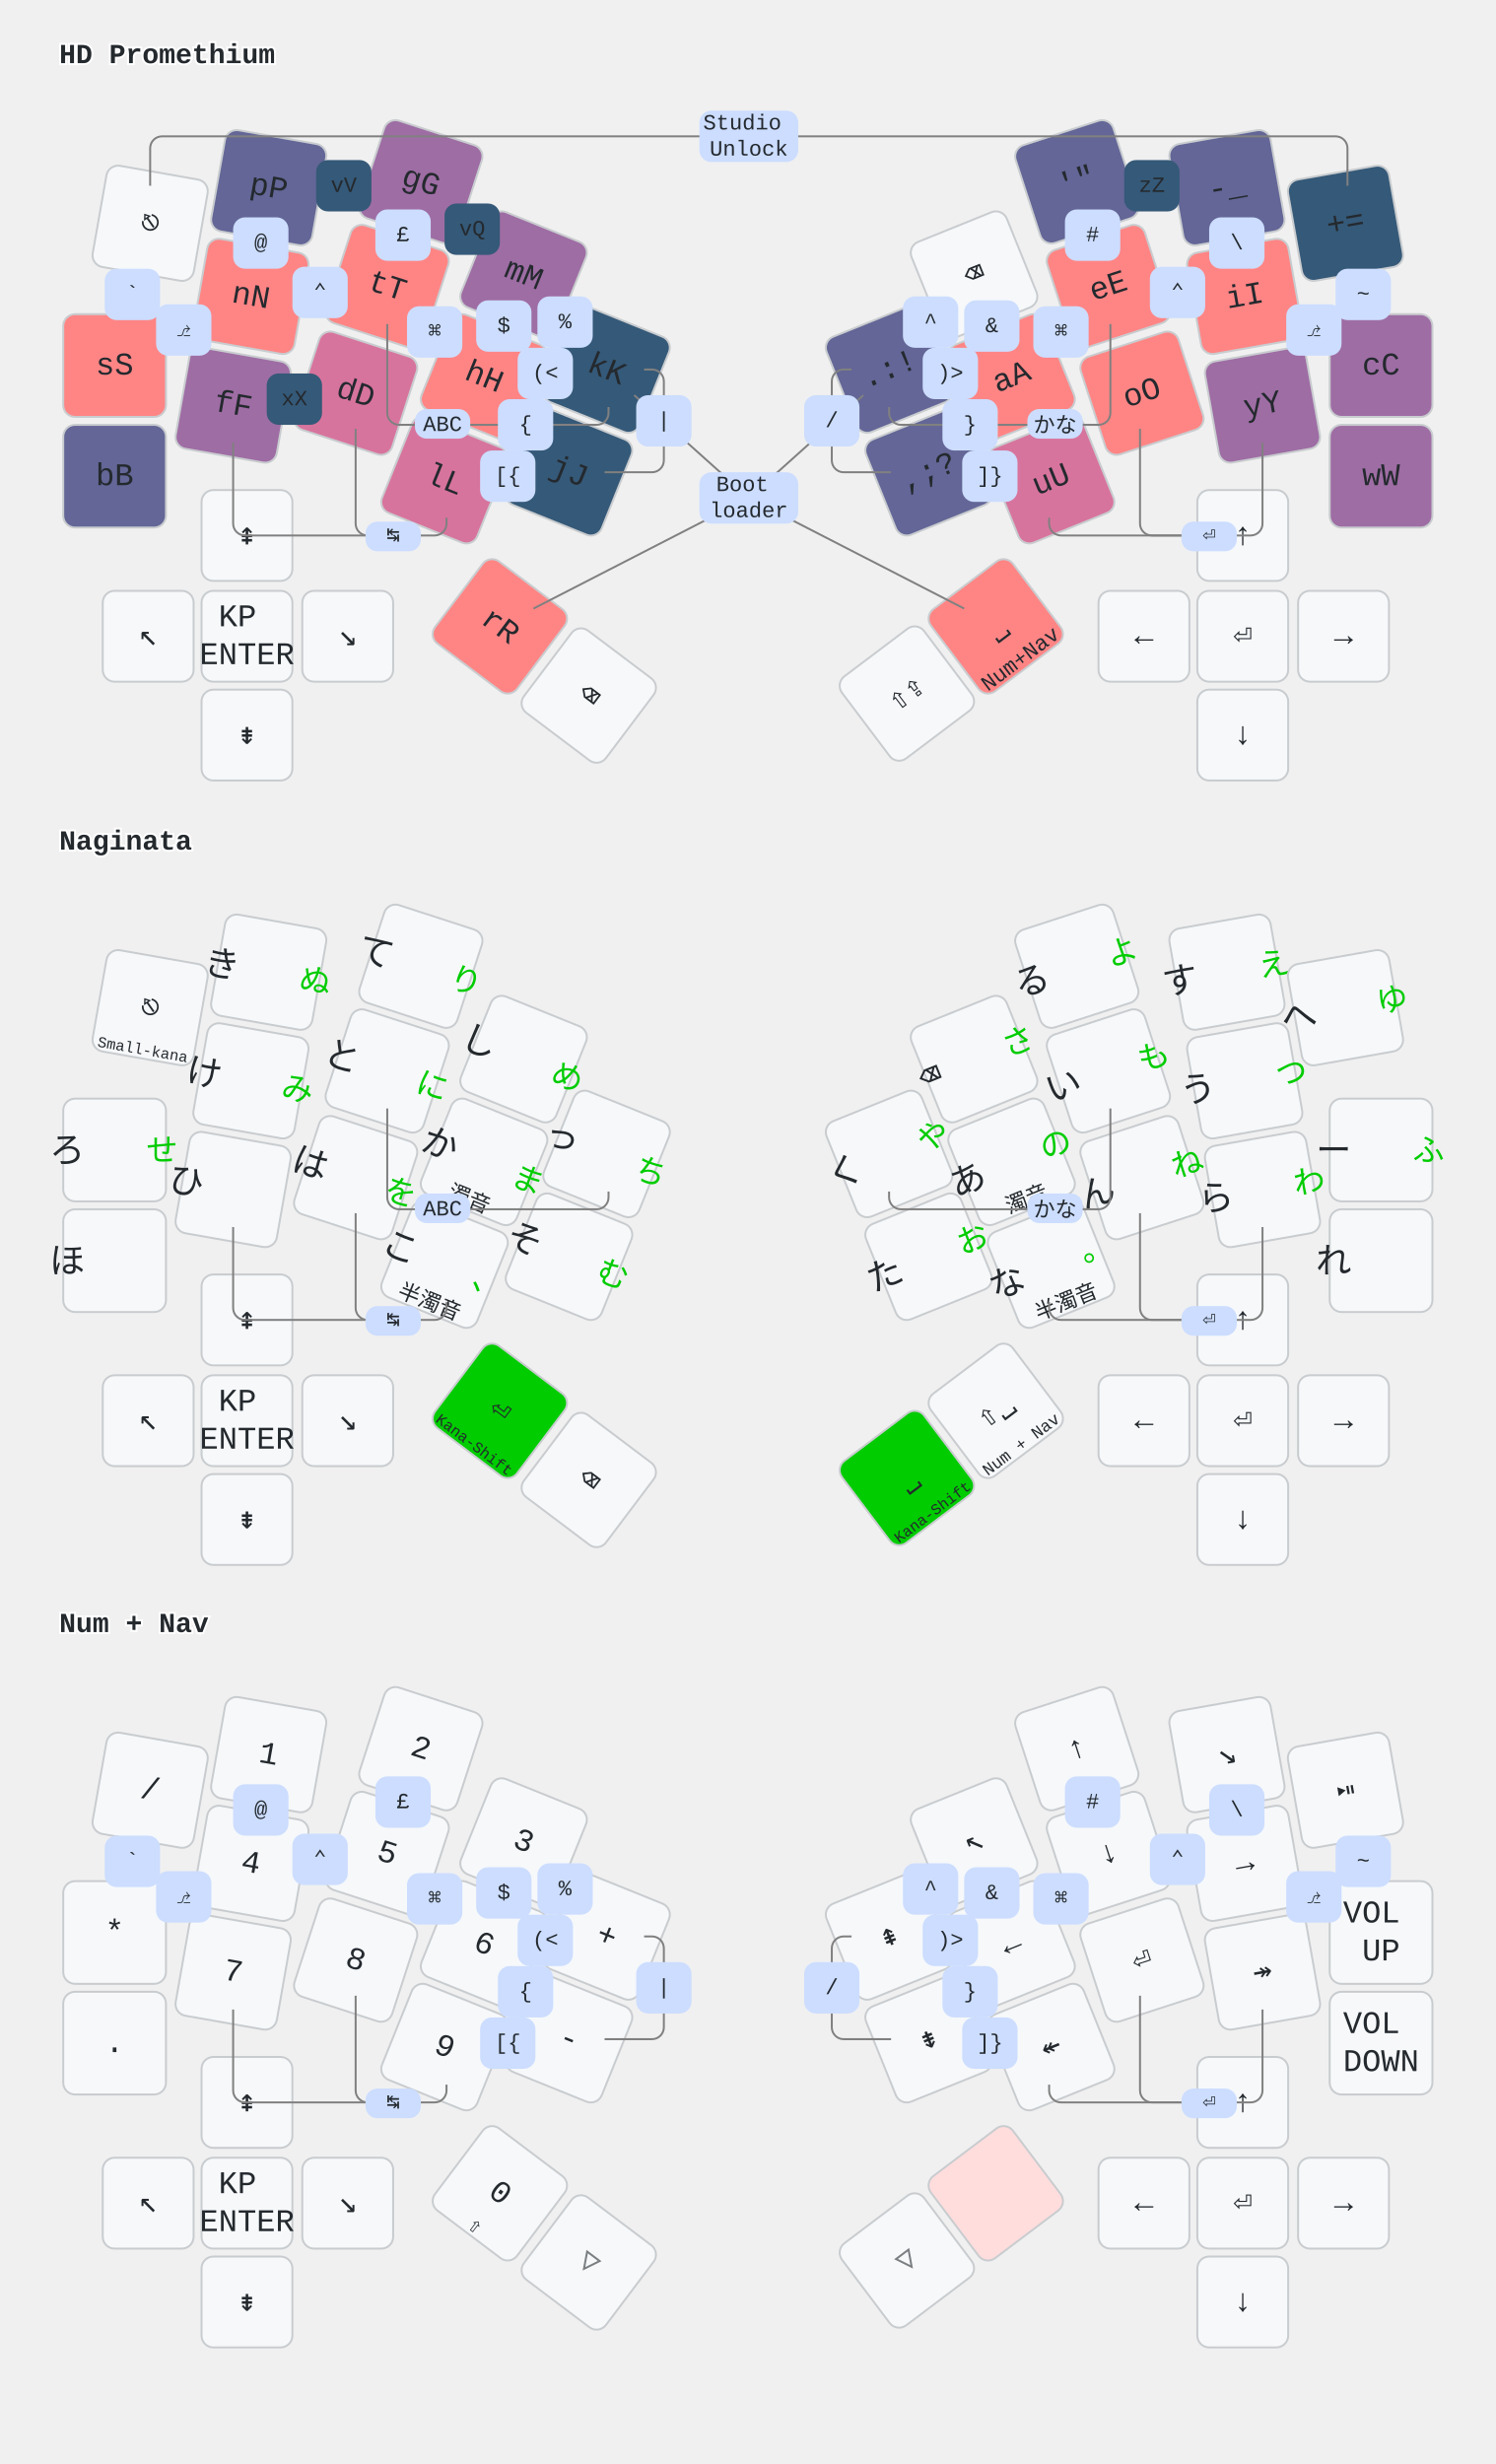
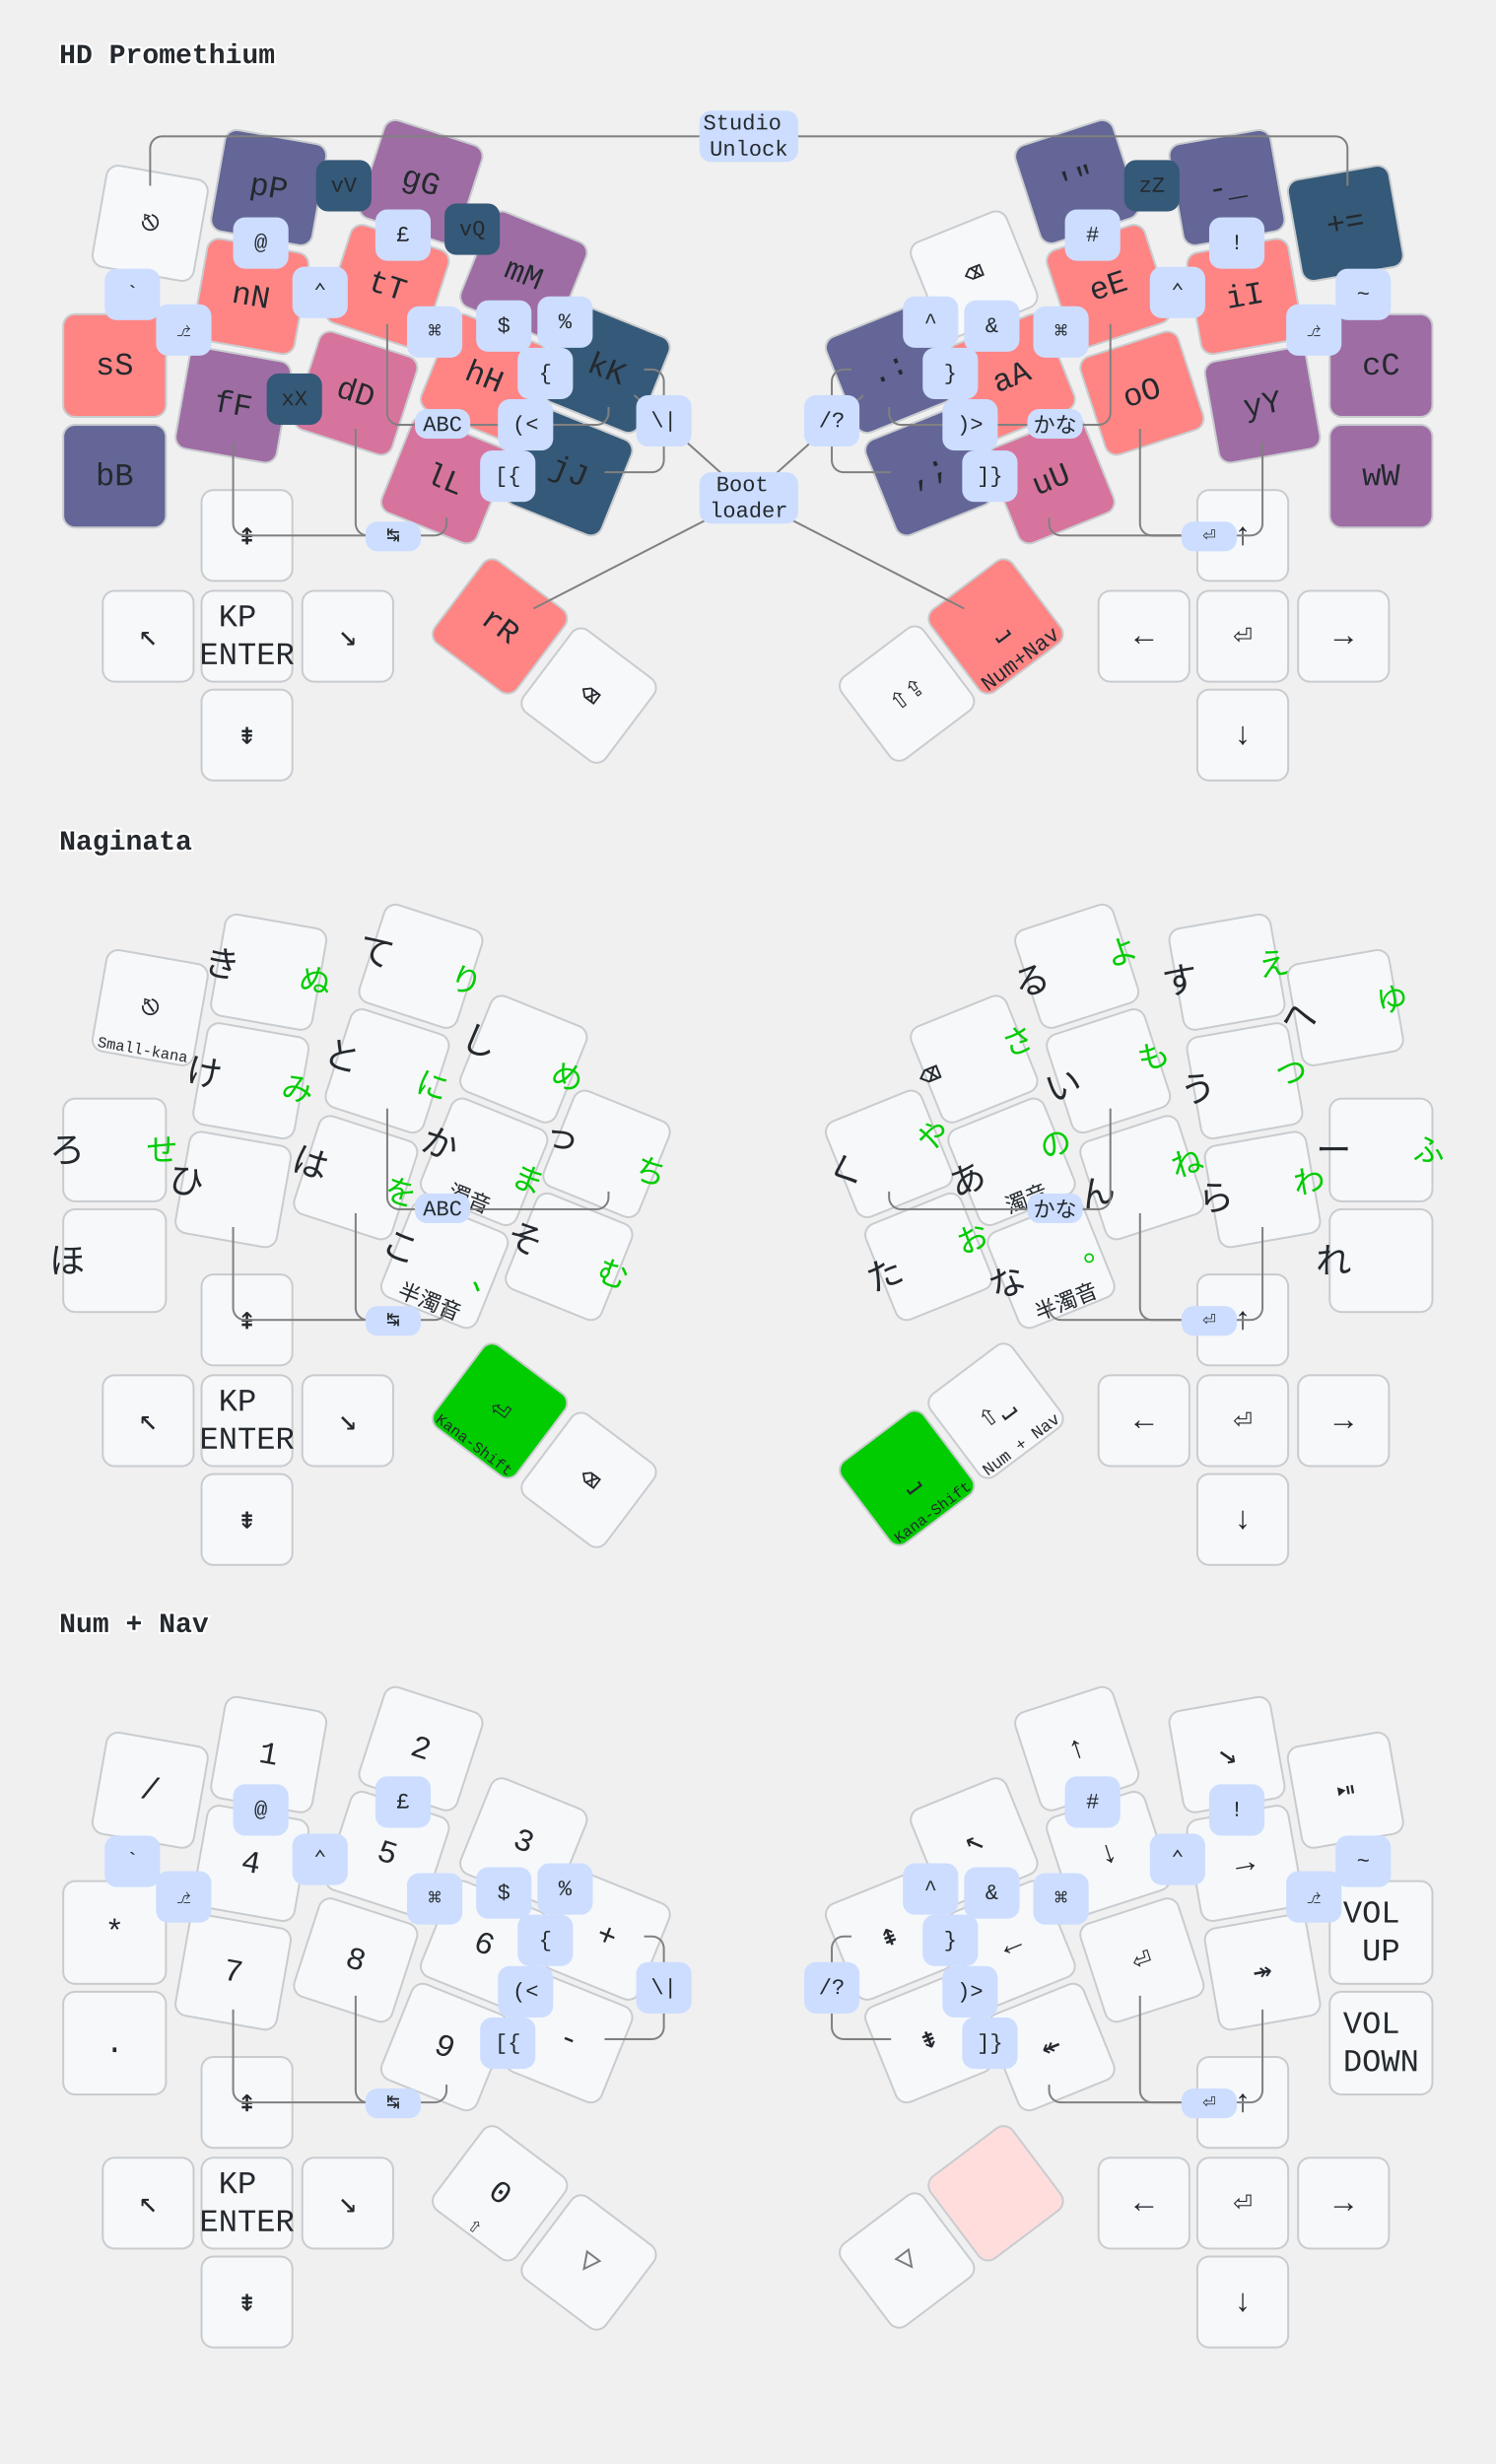
<svg xmlns="http://www.w3.org/2000/svg" width="757" height="1247" viewBox="0 0 757 1247" class="keymap">
  <style>/* inherit to force styles through use tags*/
svg path {
    fill: inherit;
}
/* font and background color specifications */
svg.keymap {
    font-family: SFMono-Regular,Consolas,Liberation Mono,Menlo,monospace;
    font-size: 14px;
    font-kerning: normal;
    text-rendering: optimizeLegibility;
    fill: #24292e;
}

/* default key styling */
rect.key {
    fill: #f6f8fa;
    stroke: #c9cccf;
    stroke-width: 1;
}

/* color accent for combo boxes */
rect.combo {
    fill: #cdf;
}

/* color accent for held keys */
rect.held, rect.combo.held {
    fill: #fdd;
}

/* color accent for ghost (optional) keys */
rect.ghost, rect.combo.ghost {
    stroke-dasharray: 4, 4;
    stroke-width: 2;
}

text {
    text-anchor: middle;
    dominant-baseline: middle;
}

/* styling for layer labels */
text.label {
    font-weight: bold;
    text-anchor: start;
    stroke: white;
    stroke-width: 2;
    paint-order: stroke;
}

text.tap {
    font-size: 16px;
}

/* styling for combo tap, and key hold/shifted label text */
text.combo, text.hold, text.shifted {
    font-size: 11px;
}

text.hold {
    text-anchor: middle;
    dominant-baseline: auto;
}

text.shifted {
    text-anchor: middle;
    dominant-baseline: hanging;
}

/* styling for hold/shifted label text in combo box */
text.combo.hold, text.combo.shifted {
    font-size: 8px;
}

/* lighter symbol for transparent keys */
text.trans {
    fill: #7b7e81;
}

/* styling for combo dendrons */
path.combo {
    stroke-width: 1;
    stroke: gray;
    fill: none;
}

/* Start Tabler Icons Cleanup */
/* cannot use height/width with glyphs */
.icon-tabler &gt; path {
    fill: inherit;
    stroke: inherit;
}
/* hide tabler's default box */
.icon-tabler &gt; path[stroke="none"][fill="none"] {
    visibility: collapse;
}

rect.low {
    fill: #355978;
}
rect.medium-low {
    fill: #636696;
}
rect.medium {
    fill: #9E6DA4;
}
rect.medium-high {
    fill: #D7749D;
}
rect.high {
    fill: #FF8585;
}

/* green styling for Naginata kana-shift */
rect.kshift {
    fill: #00CC00;
}
text.left {
    font-size: 18px;
    translate: 16px 7px;
}
text.right {
    fill: #00CC00;
    font-size: 16px;
    translate: -16px -10px;
}
</style>
  <g transform="translate(30, 0)" class="layer-HD Promethium">
    <text x="0" y="28" class="label" id="HD-Promethium">HD Promethium</text>
    <g transform="translate(0, 57)">
      <g transform="translate(46, 56) rotate(10.0)" class="key keypos-0">
        <rect rx="6" ry="6" x="-26" y="-26" width="52" height="52" class="key" />
        <text x="0" y="0" class="key tap">⎋</text>
      </g>
      <g transform="translate(106, 38) rotate(10.0)" class="key medium-low keypos-1">
        <rect rx="6" ry="6" x="-26" y="-26" width="52" height="52" class="key medium-low" />
        <text x="0" y="0" class="key medium-low tap">pP</text>
      </g>
      <g transform="translate(183, 35) rotate(18.0)" class="key medium keypos-2">
        <rect rx="6" ry="6" x="-26" y="-26" width="52" height="52" class="key medium" />
        <text x="0" y="0" class="key medium tap">gG</text>
      </g>
      <g transform="translate(235, 82) rotate(22.0)" class="key medium keypos-3">
        <rect rx="6" ry="6" x="-26" y="-26" width="52" height="52" class="key medium" />
        <text x="0" y="0" class="key medium tap">mM</text>
      </g>
      <g transform="translate(277, 130) rotate(22.0)" class="key low keypos-4">
        <rect rx="6" ry="6" x="-26" y="-26" width="52" height="52" class="key low" />
        <text x="0" y="0" class="key low tap">kK</text>
      </g>
      <g transform="translate(420, 130) rotate(-22.0)" class="key medium-low keypos-5">
        <rect rx="6" ry="6" x="-26" y="-26" width="52" height="52" class="key medium-low" />
-         <text x="0" y="0" class="key medium-low tap">.:!</text>
+         <text x="0" y="0" class="key medium-low tap">.:</text>
      </g>
      <g transform="translate(463, 82) rotate(-22.0)" class="key keypos-6">
        <rect rx="6" ry="6" x="-26" y="-26" width="52" height="52" class="key" />
        <text x="0" y="0" class="key tap">⌫</text>
      </g>
      <g transform="translate(515, 35) rotate(-18.0)" class="key medium-low keypos-7">
        <rect rx="6" ry="6" x="-26" y="-26" width="52" height="52" class="key medium-low" />
        <text x="0" y="0" class="key medium-low tap">'"</text>
      </g>
      <g transform="translate(591, 38) rotate(-10.0)" class="key medium-low keypos-8">
        <rect rx="6" ry="6" x="-26" y="-26" width="52" height="52" class="key medium-low" />
        <text x="0" y="0" class="key medium-low tap">-_</text>
      </g>
      <g transform="translate(651, 56) rotate(-10.0)" class="key low keypos-9">
        <rect rx="6" ry="6" x="-26" y="-26" width="52" height="52" class="key low" />
        <text x="0" y="0" class="key low tap">+=</text>
      </g>
      <g transform="translate(28, 128)" class="key high keypos-10">
        <rect rx="6" ry="6" x="-26" y="-26" width="52" height="52" class="key high" />
        <text x="0" y="0" class="key high tap">sS</text>
      </g>
      <g transform="translate(97, 93) rotate(10.0)" class="key high keypos-11">
        <rect rx="6" ry="6" x="-26" y="-26" width="52" height="52" class="key high" />
        <text x="0" y="0" class="key high tap">nN</text>
      </g>
      <g transform="translate(166, 88) rotate(18.0)" class="key high keypos-12">
        <rect rx="6" ry="6" x="-26" y="-26" width="52" height="52" class="key high" />
        <text x="0" y="0" class="key high tap">tT</text>
      </g>
      <g transform="translate(215, 134) rotate(22.0)" class="key high keypos-13">
        <rect rx="6" ry="6" x="-26" y="-26" width="52" height="52" class="key high" />
        <text x="0" y="0" class="key high tap">hH</text>
      </g>
      <g transform="translate(258, 182) rotate(22.0)" class="key low keypos-14">
        <rect rx="6" ry="6" x="-26" y="-26" width="52" height="52" class="key low" />
        <text x="0" y="0" class="key low tap">jJ</text>
      </g>
      <g transform="translate(440, 182) rotate(-22.0)" class="key medium-low keypos-15">
        <rect rx="6" ry="6" x="-26" y="-26" width="52" height="52" class="key medium-low" />
-         <text x="0" y="0" class="key medium-low tap">,;?</text>
+         <text x="0" y="0" class="key medium-low tap">,;</text>
      </g>
      <g transform="translate(482, 134) rotate(-22.0)" class="key high keypos-16">
        <rect rx="6" ry="6" x="-26" y="-26" width="52" height="52" class="key high" />
        <text x="0" y="0" class="key high tap">aA</text>
      </g>
      <g transform="translate(531, 88) rotate(-18.0)" class="key high keypos-17">
        <rect rx="6" ry="6" x="-26" y="-26" width="52" height="52" class="key high" />
        <text x="0" y="0" class="key high tap">eE</text>
      </g>
      <g transform="translate(600, 93) rotate(-10.0)" class="key high keypos-18">
        <rect rx="6" ry="6" x="-26" y="-26" width="52" height="52" class="key high" />
        <text x="0" y="0" class="key high tap">iI</text>
      </g>
      <g transform="translate(669, 128)" class="key medium keypos-19">
        <rect rx="6" ry="6" x="-26" y="-26" width="52" height="52" class="key medium" />
        <text x="0" y="0" class="key medium tap">cC</text>
      </g>
      <g transform="translate(28, 184)" class="key medium-low keypos-20">
        <rect rx="6" ry="6" x="-26" y="-26" width="52" height="52" class="key medium-low" />
        <text x="0" y="0" class="key medium-low tap">bB</text>
      </g>
      <g transform="translate(88, 148) rotate(10.0)" class="key medium keypos-21">
        <rect rx="6" ry="6" x="-26" y="-26" width="52" height="52" class="key medium" />
        <text x="0" y="0" class="key medium tap">fF</text>
      </g>
      <g transform="translate(150, 142) rotate(18.0)" class="key medium-high keypos-22">
        <rect rx="6" ry="6" x="-26" y="-26" width="52" height="52" class="key medium-high" />
        <text x="0" y="0" class="key medium-high tap">dD</text>
      </g>
      <g transform="translate(195, 186) rotate(22.0)" class="key medium-high keypos-23">
        <rect rx="6" ry="6" x="-26" y="-26" width="52" height="52" class="key medium-high" />
        <text x="0" y="0" class="key medium-high tap">lL</text>
      </g>
      <g transform="translate(223, 260) rotate(37.0)" class="key high keypos-24">
        <rect rx="6" ry="6" x="-26" y="-26" width="52" height="52" class="key high" />
        <text x="0" y="0" class="key high tap">rR</text>
      </g>
      <g transform="translate(474, 260) rotate(-37.0)" class="key high keypos-25">
        <rect rx="6" ry="6" x="-26" y="-26" width="52" height="52" class="key high" />
        <text x="0" y="0" class="key high tap">⎵</text>
        <text x="0" y="24" class="key high hold">Num+Nav</text>
      </g>
      <g transform="translate(502, 186) rotate(-22.0)" class="key medium-high keypos-26">
        <rect rx="6" ry="6" x="-26" y="-26" width="52" height="52" class="key medium-high" />
        <text x="0" y="0" class="key medium-high tap">uU</text>
      </g>
      <g transform="translate(548, 142) rotate(-18.0)" class="key high keypos-27">
        <rect rx="6" ry="6" x="-26" y="-26" width="52" height="52" class="key high" />
        <text x="0" y="0" class="key high tap">oO</text>
      </g>
      <g transform="translate(609, 148) rotate(-10.0)" class="key medium keypos-28">
        <rect rx="6" ry="6" x="-26" y="-26" width="52" height="52" class="key medium" />
        <text x="0" y="0" class="key medium tap">yY</text>
      </g>
      <g transform="translate(669, 184)" class="key medium keypos-29">
        <rect rx="6" ry="6" x="-26" y="-26" width="52" height="52" class="key medium" />
        <text x="0" y="0" class="key medium tap">wW</text>
      </g>
      <g transform="translate(95, 315)" class="key keypos-30">
        <rect rx="6" ry="6" x="-23" y="-23" width="46" height="46" class="key" />
        <text x="0" y="0" class="key tap">⇟</text>
      </g>
      <g transform="translate(45, 265)" class="key keypos-31">
        <rect rx="6" ry="6" x="-23" y="-23" width="46" height="46" class="key" />
        <text x="0" y="0" class="key tap">↖</text>
      </g>
      <g transform="translate(95, 265)" class="key keypos-32">
        <rect rx="6" ry="6" x="-23" y="-23" width="46" height="46" class="key" />
        <text x="0" y="0" class="key tap">
          <tspan x="0" dy="-0.6em">KP</tspan>
          <tspan x="0" dy="1.2em">ENTER</tspan>
        </text>
      </g>
      <g transform="translate(146, 265)" class="key keypos-33">
        <rect rx="6" ry="6" x="-23" y="-23" width="46" height="46" class="key" />
        <text x="0" y="0" class="key tap">↘</text>
      </g>
      <g transform="translate(95, 214)" class="key keypos-34">
        <rect rx="6" ry="6" x="-23" y="-23" width="46" height="46" class="key" />
        <text x="0" y="0" class="key tap">⇞</text>
      </g>
      <g transform="translate(599, 214)" class="key keypos-35">
        <rect rx="6" ry="6" x="-23" y="-23" width="46" height="46" class="key" />
        <text x="0" y="0" class="key tap">↑</text>
      </g>
      <g transform="translate(549, 265)" class="key keypos-36">
        <rect rx="6" ry="6" x="-23" y="-23" width="46" height="46" class="key" />
        <text x="0" y="0" class="key tap">←</text>
      </g>
      <g transform="translate(599, 265)" class="key keypos-37">
        <rect rx="6" ry="6" x="-23" y="-23" width="46" height="46" class="key" />
        <text x="0" y="0" class="key tap">⏎</text>
      </g>
      <g transform="translate(650, 265)" class="key keypos-38">
        <rect rx="6" ry="6" x="-23" y="-23" width="46" height="46" class="key" />
        <text x="0" y="0" class="key tap">→</text>
      </g>
      <g transform="translate(599, 315)" class="key keypos-39">
        <rect rx="6" ry="6" x="-23" y="-23" width="46" height="46" class="key" />
        <text x="0" y="0" class="key tap">↓</text>
      </g>
      <g transform="translate(268, 295) rotate(37.0)" class="key keypos-40">
        <rect rx="6" ry="6" x="-26" y="-26" width="52" height="52" class="key" />
        <text x="0" y="0" class="key tap">⌫</text>
      </g>
      <g transform="translate(429, 294) rotate(-37.0)" class="key keypos-41">
        <rect rx="6" ry="6" x="-26" y="-26" width="52" height="52" class="key" />
        <text x="0" y="0" class="key tap">⇧⇪</text>
      </g>
      <g class="combo combopos-0">
        <path d="M349,12 h-297 a6.0,6.0 0 0 0 -6.0,6.0 v19" class="combo" />
        <path d="M349,12 h297 a6.0,6.0 0 0 1 6.0,6.0 v19" class="combo" />
        <rect rx="6" ry="6" x="324" y="-1" width="50" height="26" class="combo" />
        <text x="349" y="12" class="combo tap">
          <tspan x="349" dy="-0.6em">Studio</tspan>
          <tspan x="349" dy="1.2em">Unlock</tspan>
        </text>
      </g>
      <g class="combo combopos-1">
        <path d="M349,195 l-58,-52" class="combo" />
        <path d="M349,195 l58,-52" class="combo" />
        <path d="M349,195 l-109,56" class="combo" />
        <path d="M349,195 l109,56" class="combo" />
        <rect rx="6" ry="6" x="324" y="182" width="50" height="26" class="combo" />
        <text x="349" y="195" class="combo tap">
          <tspan x="349" dy="-0.6em">Boot</tspan>
          <tspan x="349" dy="1.2em">loader</tspan>
        </text>
      </g>
      <g class="combo combopos-2">
        <path d="M504,158 h-78 a6.0,6.0 0 0 1 -6.0,-6.0 v-3" class="combo" />
        <path d="M504,158 h22 a6.0,6.0 0 0 0 6.0,-6.0 v-45" class="combo" />
        <rect rx="6" ry="6" x="490" y="150" width="28" height="15" class="combo" />
        <text x="504" y="158" class="combo tap">かな</text>
      </g>
      <g class="combo combopos-3">
        <path d="M194,158 h78 a6.0,6.0 0 0 0 6.0,-6.0 v-3" class="combo" />
        <path d="M194,158 h-22 a6.0,6.0 0 0 1 -6.0,-6.0 v-45" class="combo" />
        <rect rx="6" ry="6" x="180" y="150" width="28" height="15" class="combo" />
        <text x="194" y="158" class="combo tap">ABC</text>
      </g>
      <g class="combo combopos-4">
        <path d="M169,214 h21 a6.0,6.0 0 0 0 6.0,-6.0 v-3" class="combo" />
        <path d="M169,214 h-13 a6.0,6.0 0 0 1 -6.0,-6.0 v-48" class="combo" />
        <path d="M169,214 h-75 a6.0,6.0 0 0 1 -6.0,-6.0 v-41" class="combo" />
        <rect rx="6" ry="6" x="155" y="207" width="28" height="15" class="combo" />
        <text x="169" y="214" class="combo tap">↹</text>
      </g>
      <g class="combo combopos-5">
        <path d="M582,214 h-75 a6.0,6.0 0 0 1 -6.0,-6.0 v-3" class="combo" />
        <path d="M582,214 h-29 a6.0,6.0 0 0 1 -6.0,-6.0 v-48" class="combo" />
        <path d="M582,214 h21 a6.0,6.0 0 0 0 6.0,-6.0 v-41" class="combo" />
        <rect rx="6" ry="6" x="568" y="207" width="28" height="15" class="combo" />
        <text x="582" y="214" class="combo tap">⏎</text>
      </g>
      <g class="combo combopos-6">
        <rect rx="6" ry="6" x="49" y="97" width="28" height="26" class="combo" />
        <text x="63" y="110" class="combo tap">⎇</text>
      </g>
      <g class="combo combopos-7">
        <rect rx="6" ry="6" x="118" y="78" width="28" height="26" class="combo" />
        <text x="132" y="91" class="combo tap">⌃</text>
      </g>
      <g class="combo combopos-8">
        <rect rx="6" ry="6" x="176" y="98" width="28" height="26" class="combo" />
        <text x="190" y="111" class="combo tap">⌘</text>
      </g>
      <g class="combo combopos-9">
        <rect rx="6" ry="6" x="621" y="97" width="28" height="26" class="combo" />
        <text x="635" y="110" class="combo tap">⎇</text>
      </g>
      <g class="combo combopos-10">
        <rect rx="6" ry="6" x="552" y="78" width="28" height="26" class="combo" />
        <text x="566" y="91" class="combo tap">⌃</text>
      </g>
      <g class="combo combopos-11">
        <rect rx="6" ry="6" x="493" y="98" width="28" height="26" class="combo" />
        <text x="507" y="111" class="combo tap">⌘</text>
      </g>
      <g class="combo low combopos-12">
        <rect rx="6" ry="6" x="195" y="46" width="28" height="26" class="combo low" />
        <text x="209" y="59" class="combo low tap">vQ</text>
      </g>
      <g class="combo low combopos-13">
        <rect rx="6" ry="6" x="539" y="24" width="28" height="26" class="combo low" />
        <text x="553" y="37" class="combo low tap">zZ</text>
      </g>
      <g class="combo low combopos-14">
        <rect rx="6" ry="6" x="130" y="24" width="28" height="26" class="combo low" />
        <text x="144" y="37" class="combo low tap">vV</text>
      </g>
      <g class="combo low combopos-15">
        <rect rx="6" ry="6" x="105" y="132" width="28" height="26" class="combo low" />
        <text x="119" y="145" class="combo low tap">xX</text>
      </g>
      <g class="combo combopos-16">
        <rect rx="6" ry="6" x="23" y="79" width="28" height="26" class="combo" />
        <text x="37" y="92" class="combo tap">`</text>
      </g>
      <g class="combo combopos-17">
        <rect rx="6" ry="6" x="88" y="53" width="28" height="26" class="combo" />
        <text x="102" y="66" class="combo tap">@</text>
      </g>
      <g class="combo combopos-18">
        <rect rx="6" ry="6" x="160" y="49" width="28" height="26" class="combo" />
        <text x="174" y="62" class="combo tap">£</text>
      </g>
      <g class="combo combopos-19">
        <rect rx="6" ry="6" x="211" y="95" width="28" height="26" class="combo" />
        <text x="225" y="108" class="combo tap">$</text>
      </g>
      <g class="combo combopos-20">
        <rect rx="6" ry="6" x="242" y="93" width="28" height="26" class="combo" />
        <text x="256" y="106" class="combo tap">%</text>
      </g>
      <g class="combo combopos-21">
        <path d="M306,156 v-20 a6.0,6.0 0 0 0 -6.0,-6.0 h-4" class="combo" />
        <path d="M306,156 v20 a6.0,6.0 0 0 1 -6.0,6.0 h-24" class="combo" />
        <rect rx="6" ry="6" x="292" y="143" width="28" height="26" class="combo" />
-         <text x="306" y="156" class="combo tap">|</text>
+         <text x="306" y="156" class="combo tap">\|</text>
      </g>
      <g class="combo combopos-22">
        <path d="M391,156 v-20 a6.0,6.0 0 0 1 6.0,-6.0 h4" class="combo" />
        <path d="M391,156 v20 a6.0,6.0 0 0 0 6.0,6.0 h24" class="combo" />
        <rect rx="6" ry="6" x="377" y="143" width="28" height="26" class="combo" />
-         <text x="391" y="156" class="combo tap">/</text>
+         <text x="391" y="156" class="combo tap">/?</text>
      </g>
      <g class="combo combopos-23">
        <rect rx="6" ry="6" x="427" y="93" width="28" height="26" class="combo" />
        <text x="441" y="106" class="combo tap">^</text>
      </g>
      <g class="combo combopos-24">
        <rect rx="6" ry="6" x="458" y="95" width="28" height="26" class="combo" />
        <text x="472" y="108" class="combo tap">&amp;</text>
      </g>
      <g class="combo combopos-25">
        <rect rx="6" ry="6" x="509" y="49" width="28" height="26" class="combo" />
        <text x="523" y="62" class="combo tap">#</text>
      </g>
      <g class="combo combopos-26">
        <rect rx="6" ry="6" x="582" y="53" width="28" height="26" class="combo" />
-         <text x="596" y="66" class="combo tap">\</text>
+         <text x="596" y="66" class="combo tap">!</text>
      </g>
      <g class="combo combopos-27">
        <rect rx="6" ry="6" x="646" y="79" width="28" height="26" class="combo" />
        <text x="660" y="92" class="combo tap">~</text>
      </g>
      <g class="combo combopos-28">
+         <rect rx="6" ry="6" x="232" y="119" width="28" height="26" class="combo" />
+         <text x="246" y="132" class="combo tap">{</text>
+       </g>
+       <g class="combo combopos-29">
+         <rect rx="6" ry="6" x="437" y="119" width="28" height="26" class="combo" />
+         <text x="451" y="132" class="combo tap">}</text>
+       </g>
+       <g class="combo combopos-30">
        <rect rx="6" ry="6" x="222" y="145" width="28" height="26" class="combo" />
-         <text x="236" y="158" class="combo tap">{</text>
-       </g>
-       <g class="combo combopos-29">
+         <text x="236" y="158" class="combo tap">(&lt;</text>
+       </g>
+       <g class="combo combopos-31">
        <rect rx="6" ry="6" x="447" y="145" width="28" height="26" class="combo" />
-         <text x="461" y="158" class="combo tap">}</text>
-       </g>
-       <g class="combo combopos-30">
-         <rect rx="6" ry="6" x="232" y="119" width="28" height="26" class="combo" />
-         <text x="246" y="132" class="combo tap">(&lt;</text>
-       </g>
-       <g class="combo combopos-31">
-         <rect rx="6" ry="6" x="437" y="119" width="28" height="26" class="combo" />
-         <text x="451" y="132" class="combo tap">)&gt;</text>
+         <text x="461" y="158" class="combo tap">)&gt;</text>
      </g>
      <g class="combo combopos-32">
        <rect rx="6" ry="6" x="213" y="171" width="28" height="26" class="combo" />
        <text x="227" y="184" class="combo tap">[{</text>
      </g>
      <g class="combo combopos-33">
        <rect rx="6" ry="6" x="457" y="171" width="28" height="26" class="combo" />
        <text x="471" y="184" class="combo tap">]}</text>
      </g>
    </g>
  </g>
  <g transform="translate(30, 398)" class="layer-Naginata">
    <text x="0" y="28" class="label" id="Naginata">Naginata</text>
    <g transform="translate(0, 56)">
      <g transform="translate(46, 56) rotate(10.0)" class="key keypos-0">
        <rect rx="6" ry="6" x="-26" y="-26" width="52" height="52" class="key" />
        <text x="0" y="0" class="key tap">⎋</text>
        <text x="0" y="24" class="key hold">
          <tspan style="font-size: 70%">Small-kana</tspan>
        </text>
      </g>
      <g transform="translate(106, 38) rotate(10.0)" class="key keypos-1">
        <rect rx="6" ry="6" x="-26" y="-26" width="52" height="52" class="key" />
        <text x="-24" y="0" class="key left">き</text>
        <text x="24" y="0" class="key right">ぬ</text>
      </g>
      <g transform="translate(183, 35) rotate(18.0)" class="key keypos-2">
        <rect rx="6" ry="6" x="-26" y="-26" width="52" height="52" class="key" />
        <text x="-24" y="0" class="key left">て</text>
        <text x="24" y="0" class="key right">り</text>
      </g>
      <g transform="translate(235, 82) rotate(22.0)" class="key keypos-3">
        <rect rx="6" ry="6" x="-26" y="-26" width="52" height="52" class="key" />
        <text x="-24" y="0" class="key left">し</text>
        <text x="24" y="0" class="key right">め</text>
      </g>
      <g transform="translate(277, 130) rotate(22.0)" class="key keypos-4">
        <rect rx="6" ry="6" x="-26" y="-26" width="52" height="52" class="key" />
        <text x="-24" y="0" class="key left">っ</text>
        <text x="24" y="0" class="key right">ち</text>
      </g>
      <g transform="translate(420, 130) rotate(-22.0)" class="key keypos-5">
        <rect rx="6" ry="6" x="-26" y="-26" width="52" height="52" class="key" />
        <text x="-24" y="0" class="key left">く</text>
        <text x="24" y="0" class="key right">や</text>
      </g>
      <g transform="translate(463, 82) rotate(-22.0)" class="key keypos-6">
        <rect rx="6" ry="6" x="-26" y="-26" width="52" height="52" class="key" />
        <text x="-24" y="0" class="key left">⌫</text>
        <text x="24" y="0" class="key right">さ</text>
      </g>
      <g transform="translate(515, 35) rotate(-18.0)" class="key keypos-7">
        <rect rx="6" ry="6" x="-26" y="-26" width="52" height="52" class="key" />
        <text x="-24" y="0" class="key left">る</text>
        <text x="24" y="0" class="key right">よ</text>
      </g>
      <g transform="translate(591, 38) rotate(-10.0)" class="key keypos-8">
        <rect rx="6" ry="6" x="-26" y="-26" width="52" height="52" class="key" />
        <text x="-24" y="0" class="key left">す</text>
        <text x="24" y="0" class="key right">え</text>
      </g>
      <g transform="translate(651, 56) rotate(-10.0)" class="key keypos-9">
        <rect rx="6" ry="6" x="-26" y="-26" width="52" height="52" class="key" />
        <text x="-24" y="0" class="key left">へ</text>
        <text x="24" y="0" class="key right">ゆ</text>
      </g>
      <g transform="translate(28, 128)" class="key keypos-10">
        <rect rx="6" ry="6" x="-26" y="-26" width="52" height="52" class="key" />
        <text x="-24" y="0" class="key left">ろ</text>
        <text x="24" y="0" class="key right">せ</text>
      </g>
      <g transform="translate(97, 93) rotate(10.0)" class="key keypos-11">
        <rect rx="6" ry="6" x="-26" y="-26" width="52" height="52" class="key" />
        <text x="-24" y="0" class="key left">け</text>
        <text x="24" y="0" class="key right">み</text>
      </g>
      <g transform="translate(166, 88) rotate(18.0)" class="key keypos-12">
        <rect rx="6" ry="6" x="-26" y="-26" width="52" height="52" class="key" />
        <text x="-24" y="0" class="key left">と</text>
        <text x="24" y="0" class="key right">に</text>
      </g>
      <g transform="translate(215, 134) rotate(22.0)" class="key keypos-13">
        <rect rx="6" ry="6" x="-26" y="-26" width="52" height="52" class="key" />
        <text x="0" y="24" class="key hold">濁音</text>
        <text x="-24" y="0" class="key left">か</text>
        <text x="24" y="0" class="key right">ま</text>
      </g>
      <g transform="translate(258, 182) rotate(22.0)" class="key keypos-14">
        <rect rx="6" ry="6" x="-26" y="-26" width="52" height="52" class="key" />
        <text x="-24" y="0" class="key left">そ</text>
        <text x="24" y="0" class="key right">む</text>
      </g>
      <g transform="translate(440, 182) rotate(-22.0)" class="key keypos-15">
        <rect rx="6" ry="6" x="-26" y="-26" width="52" height="52" class="key" />
        <text x="-24" y="0" class="key left">た</text>
        <text x="24" y="0" class="key right">お</text>
      </g>
      <g transform="translate(482, 134) rotate(-22.0)" class="key keypos-16">
        <rect rx="6" ry="6" x="-26" y="-26" width="52" height="52" class="key" />
        <text x="0" y="24" class="key hold">濁音</text>
        <text x="-24" y="0" class="key left">あ</text>
        <text x="24" y="0" class="key right">の</text>
      </g>
      <g transform="translate(531, 88) rotate(-18.0)" class="key keypos-17">
        <rect rx="6" ry="6" x="-26" y="-26" width="52" height="52" class="key" />
        <text x="-24" y="0" class="key left">い</text>
        <text x="24" y="0" class="key right">も</text>
      </g>
      <g transform="translate(600, 93) rotate(-10.0)" class="key keypos-18">
        <rect rx="6" ry="6" x="-26" y="-26" width="52" height="52" class="key" />
        <text x="-24" y="0" class="key left">う</text>
        <text x="24" y="0" class="key right">つ</text>
      </g>
      <g transform="translate(669, 128)" class="key keypos-19">
        <rect rx="6" ry="6" x="-26" y="-26" width="52" height="52" class="key" />
        <text x="-24" y="0" class="key left">ー</text>
        <text x="24" y="0" class="key right">ふ</text>
      </g>
      <g transform="translate(28, 184)" class="key keypos-20">
        <rect rx="6" ry="6" x="-26" y="-26" width="52" height="52" class="key" />
        <text x="-24" y="0" class="key left">ほ</text>
      </g>
      <g transform="translate(88, 148) rotate(10.0)" class="key keypos-21">
        <rect rx="6" ry="6" x="-26" y="-26" width="52" height="52" class="key" />
        <text x="-24" y="0" class="key left">ひ</text>
      </g>
      <g transform="translate(150, 142) rotate(18.0)" class="key keypos-22">
        <rect rx="6" ry="6" x="-26" y="-26" width="52" height="52" class="key" />
        <text x="-24" y="0" class="key left">は</text>
        <text x="24" y="0" class="key right">を</text>
      </g>
      <g transform="translate(195, 186) rotate(22.0)" class="key keypos-23">
        <rect rx="6" ry="6" x="-26" y="-26" width="52" height="52" class="key" />
        <text x="0" y="24" class="key hold">半濁音</text>
        <text x="-24" y="0" class="key left">こ</text>
        <text x="24" y="0" class="key right">、</text>
      </g>
      <g transform="translate(223, 260) rotate(37.0)" class="key kshift keypos-24">
        <rect rx="6" ry="6" x="-26" y="-26" width="52" height="52" class="key kshift" />
        <text x="0" y="0" class="key kshift tap">⏎</text>
        <text x="0" y="24" class="key kshift hold">
          <tspan style="font-size: 70%">Kana-Shift</tspan>
        </text>
      </g>
      <g transform="translate(474, 260) rotate(-37.0)" class="key keypos-25">
        <rect rx="6" ry="6" x="-26" y="-26" width="52" height="52" class="key" />
        <text x="0" y="0" class="key tap">⇧⎵</text>
        <a href="#Num--Nav">
          <text x="0" y="24" class="key hold layer-activator">
            <tspan style="font-size: 78%">Num + Nav</tspan>
          </text>
        </a>
      </g>
      <g transform="translate(502, 186) rotate(-22.0)" class="key keypos-26">
        <rect rx="6" ry="6" x="-26" y="-26" width="52" height="52" class="key" />
        <text x="0" y="24" class="key hold">半濁音</text>
        <text x="-24" y="0" class="key left">な</text>
        <text x="24" y="0" class="key right">。</text>
      </g>
      <g transform="translate(548, 142) rotate(-18.0)" class="key keypos-27">
        <rect rx="6" ry="6" x="-26" y="-26" width="52" height="52" class="key" />
        <text x="-24" y="0" class="key left">ん</text>
        <text x="24" y="0" class="key right">ね</text>
      </g>
      <g transform="translate(609, 148) rotate(-10.0)" class="key keypos-28">
        <rect rx="6" ry="6" x="-26" y="-26" width="52" height="52" class="key" />
        <text x="-24" y="0" class="key left">ら</text>
        <text x="24" y="0" class="key right">わ</text>
      </g>
      <g transform="translate(669, 184)" class="key keypos-29">
        <rect rx="6" ry="6" x="-26" y="-26" width="52" height="52" class="key" />
        <text x="-24" y="0" class="key left">れ</text>
      </g>
      <g transform="translate(95, 315)" class="key keypos-30">
        <rect rx="6" ry="6" x="-23" y="-23" width="46" height="46" class="key" />
        <text x="0" y="0" class="key tap">⇟</text>
      </g>
      <g transform="translate(45, 265)" class="key keypos-31">
        <rect rx="6" ry="6" x="-23" y="-23" width="46" height="46" class="key" />
        <text x="0" y="0" class="key tap">↖</text>
      </g>
      <g transform="translate(95, 265)" class="key keypos-32">
        <rect rx="6" ry="6" x="-23" y="-23" width="46" height="46" class="key" />
        <text x="0" y="0" class="key tap">
          <tspan x="0" dy="-0.6em">KP</tspan>
          <tspan x="0" dy="1.2em">ENTER</tspan>
        </text>
      </g>
      <g transform="translate(146, 265)" class="key keypos-33">
        <rect rx="6" ry="6" x="-23" y="-23" width="46" height="46" class="key" />
        <text x="0" y="0" class="key tap">↘</text>
      </g>
      <g transform="translate(95, 214)" class="key keypos-34">
        <rect rx="6" ry="6" x="-23" y="-23" width="46" height="46" class="key" />
        <text x="0" y="0" class="key tap">⇞</text>
      </g>
      <g transform="translate(599, 214)" class="key keypos-35">
        <rect rx="6" ry="6" x="-23" y="-23" width="46" height="46" class="key" />
        <text x="0" y="0" class="key tap">↑</text>
      </g>
      <g transform="translate(549, 265)" class="key keypos-36">
        <rect rx="6" ry="6" x="-23" y="-23" width="46" height="46" class="key" />
        <text x="0" y="0" class="key tap">←</text>
      </g>
      <g transform="translate(599, 265)" class="key keypos-37">
        <rect rx="6" ry="6" x="-23" y="-23" width="46" height="46" class="key" />
        <text x="0" y="0" class="key tap">⏎</text>
      </g>
      <g transform="translate(650, 265)" class="key keypos-38">
        <rect rx="6" ry="6" x="-23" y="-23" width="46" height="46" class="key" />
        <text x="0" y="0" class="key tap">→</text>
      </g>
      <g transform="translate(599, 315)" class="key keypos-39">
        <rect rx="6" ry="6" x="-23" y="-23" width="46" height="46" class="key" />
        <text x="0" y="0" class="key tap">↓</text>
      </g>
      <g transform="translate(268, 295) rotate(37.0)" class="key keypos-40">
        <rect rx="6" ry="6" x="-26" y="-26" width="52" height="52" class="key" />
        <text x="0" y="0" class="key tap">⌫</text>
      </g>
      <g transform="translate(429, 294) rotate(-37.0)" class="key kshift keypos-41">
        <rect rx="6" ry="6" x="-26" y="-26" width="52" height="52" class="key kshift" />
        <text x="0" y="0" class="key kshift tap">⎵</text>
        <text x="0" y="24" class="key kshift hold">
          <tspan style="font-size: 70%">Kana-Shift</tspan>
        </text>
      </g>
      <g class="combo combopos-0">
        <path d="M504,158 h-78 a6.0,6.0 0 0 1 -6.0,-6.0 v-3" class="combo" />
        <path d="M504,158 h22 a6.0,6.0 0 0 0 6.0,-6.0 v-45" class="combo" />
        <rect rx="6" ry="6" x="490" y="150" width="28" height="15" class="combo" />
        <text x="504" y="158" class="combo tap">かな</text>
      </g>
      <g class="combo combopos-1">
        <path d="M194,158 h78 a6.0,6.0 0 0 0 6.0,-6.0 v-3" class="combo" />
        <path d="M194,158 h-22 a6.0,6.0 0 0 1 -6.0,-6.0 v-45" class="combo" />
        <rect rx="6" ry="6" x="180" y="150" width="28" height="15" class="combo" />
        <text x="194" y="158" class="combo tap">ABC</text>
      </g>
      <g class="combo combopos-2">
        <path d="M169,214 h21 a6.0,6.0 0 0 0 6.0,-6.0 v-3" class="combo" />
        <path d="M169,214 h-13 a6.0,6.0 0 0 1 -6.0,-6.0 v-48" class="combo" />
        <path d="M169,214 h-75 a6.0,6.0 0 0 1 -6.0,-6.0 v-41" class="combo" />
        <rect rx="6" ry="6" x="155" y="207" width="28" height="15" class="combo" />
        <text x="169" y="214" class="combo tap">↹</text>
      </g>
      <g class="combo combopos-3">
        <path d="M582,214 h-75 a6.0,6.0 0 0 1 -6.0,-6.0 v-3" class="combo" />
        <path d="M582,214 h-29 a6.0,6.0 0 0 1 -6.0,-6.0 v-48" class="combo" />
        <path d="M582,214 h21 a6.0,6.0 0 0 0 6.0,-6.0 v-41" class="combo" />
        <rect rx="6" ry="6" x="568" y="207" width="28" height="15" class="combo" />
        <text x="582" y="214" class="combo tap">⏎</text>
      </g>
    </g>
  </g>
  <g transform="translate(30, 794)" class="layer-Num + Nav">
    <text x="0" y="28" class="label" id="Num--Nav">Num + Nav</text>
    <g transform="translate(0, 56)">
      <g transform="translate(46, 56) rotate(10.0)" class="key keypos-0">
        <rect rx="6" ry="6" x="-26" y="-26" width="52" height="52" class="key" />
        <text x="0" y="0" class="key tap">/</text>
      </g>
      <g transform="translate(106, 38) rotate(10.0)" class="key keypos-1">
        <rect rx="6" ry="6" x="-26" y="-26" width="52" height="52" class="key" />
        <text x="0" y="0" class="key tap">1</text>
      </g>
      <g transform="translate(183, 35) rotate(18.0)" class="key keypos-2">
        <rect rx="6" ry="6" x="-26" y="-26" width="52" height="52" class="key" />
        <text x="0" y="0" class="key tap">2</text>
      </g>
      <g transform="translate(235, 82) rotate(22.0)" class="key keypos-3">
        <rect rx="6" ry="6" x="-26" y="-26" width="52" height="52" class="key" />
        <text x="0" y="0" class="key tap">3</text>
      </g>
      <g transform="translate(277, 130) rotate(22.0)" class="key keypos-4">
        <rect rx="6" ry="6" x="-26" y="-26" width="52" height="52" class="key" />
        <text x="0" y="0" class="key tap">+</text>
      </g>
      <g transform="translate(420, 130) rotate(-22.0)" class="key keypos-5">
        <rect rx="6" ry="6" x="-26" y="-26" width="52" height="52" class="key" />
        <text x="0" y="0" class="key tap">⇞</text>
      </g>
      <g transform="translate(463, 82) rotate(-22.0)" class="key keypos-6">
        <rect rx="6" ry="6" x="-26" y="-26" width="52" height="52" class="key" />
        <text x="0" y="0" class="key tap">↖</text>
      </g>
      <g transform="translate(515, 35) rotate(-18.0)" class="key keypos-7">
        <rect rx="6" ry="6" x="-26" y="-26" width="52" height="52" class="key" />
        <text x="0" y="0" class="key tap">↑</text>
      </g>
      <g transform="translate(591, 38) rotate(-10.0)" class="key keypos-8">
        <rect rx="6" ry="6" x="-26" y="-26" width="52" height="52" class="key" />
        <text x="0" y="0" class="key tap">↘</text>
      </g>
      <g transform="translate(651, 56) rotate(-10.0)" class="key keypos-9">
        <rect rx="6" ry="6" x="-26" y="-26" width="52" height="52" class="key" />
        <text x="0" y="0" class="key tap">⏯</text>
      </g>
      <g transform="translate(28, 128)" class="key keypos-10">
        <rect rx="6" ry="6" x="-26" y="-26" width="52" height="52" class="key" />
        <text x="0" y="0" class="key tap">*</text>
      </g>
      <g transform="translate(97, 93) rotate(10.0)" class="key keypos-11">
        <rect rx="6" ry="6" x="-26" y="-26" width="52" height="52" class="key" />
        <text x="0" y="0" class="key tap">4</text>
      </g>
      <g transform="translate(166, 88) rotate(18.0)" class="key keypos-12">
        <rect rx="6" ry="6" x="-26" y="-26" width="52" height="52" class="key" />
        <text x="0" y="0" class="key tap">5</text>
      </g>
      <g transform="translate(215, 134) rotate(22.0)" class="key keypos-13">
        <rect rx="6" ry="6" x="-26" y="-26" width="52" height="52" class="key" />
        <text x="0" y="0" class="key tap">6</text>
      </g>
      <g transform="translate(258, 182) rotate(22.0)" class="key keypos-14">
        <rect rx="6" ry="6" x="-26" y="-26" width="52" height="52" class="key" />
        <text x="0" y="0" class="key tap">-</text>
      </g>
      <g transform="translate(440, 182) rotate(-22.0)" class="key keypos-15">
        <rect rx="6" ry="6" x="-26" y="-26" width="52" height="52" class="key" />
        <text x="0" y="0" class="key tap">⇟</text>
      </g>
      <g transform="translate(482, 134) rotate(-22.0)" class="key keypos-16">
        <rect rx="6" ry="6" x="-26" y="-26" width="52" height="52" class="key" />
        <text x="0" y="0" class="key tap">←</text>
      </g>
      <g transform="translate(531, 88) rotate(-18.0)" class="key keypos-17">
        <rect rx="6" ry="6" x="-26" y="-26" width="52" height="52" class="key" />
        <text x="0" y="0" class="key tap">↓</text>
      </g>
      <g transform="translate(600, 93) rotate(-10.0)" class="key keypos-18">
        <rect rx="6" ry="6" x="-26" y="-26" width="52" height="52" class="key" />
        <text x="0" y="0" class="key tap">→</text>
      </g>
      <g transform="translate(669, 128)" class="key keypos-19">
        <rect rx="6" ry="6" x="-26" y="-26" width="52" height="52" class="key" />
        <text x="0" y="0" class="key tap">
          <tspan x="0" dy="-0.6em">VOL</tspan>
          <tspan x="0" dy="1.2em">UP</tspan>
        </text>
      </g>
      <g transform="translate(28, 184)" class="key keypos-20">
        <rect rx="6" ry="6" x="-26" y="-26" width="52" height="52" class="key" />
        <text x="0" y="0" class="key tap">.</text>
      </g>
      <g transform="translate(88, 148) rotate(10.0)" class="key keypos-21">
        <rect rx="6" ry="6" x="-26" y="-26" width="52" height="52" class="key" />
        <text x="0" y="0" class="key tap">7</text>
      </g>
      <g transform="translate(150, 142) rotate(18.0)" class="key keypos-22">
        <rect rx="6" ry="6" x="-26" y="-26" width="52" height="52" class="key" />
        <text x="0" y="0" class="key tap">8</text>
      </g>
      <g transform="translate(195, 186) rotate(22.0)" class="key keypos-23">
        <rect rx="6" ry="6" x="-26" y="-26" width="52" height="52" class="key" />
        <text x="0" y="0" class="key tap">9</text>
      </g>
      <g transform="translate(223, 260) rotate(37.0)" class="key keypos-24">
        <rect rx="6" ry="6" x="-26" y="-26" width="52" height="52" class="key" />
        <text x="0" y="0" class="key tap">0</text>
        <text x="0" y="24" class="key hold">⇧</text>
      </g>
      <g transform="translate(474, 260) rotate(-37.0)" class="key held keypos-25">
        <rect rx="6" ry="6" x="-26" y="-26" width="52" height="52" class="key held" />
      </g>
      <g transform="translate(502, 186) rotate(-22.0)" class="key keypos-26">
        <rect rx="6" ry="6" x="-26" y="-26" width="52" height="52" class="key" />
        <text x="0" y="0" class="key tap">↞</text>
      </g>
      <g transform="translate(548, 142) rotate(-18.0)" class="key keypos-27">
        <rect rx="6" ry="6" x="-26" y="-26" width="52" height="52" class="key" />
        <text x="0" y="0" class="key tap">⏎</text>
      </g>
      <g transform="translate(609, 148) rotate(-10.0)" class="key keypos-28">
        <rect rx="6" ry="6" x="-26" y="-26" width="52" height="52" class="key" />
        <text x="0" y="0" class="key tap">↠</text>
      </g>
      <g transform="translate(669, 184)" class="key keypos-29">
        <rect rx="6" ry="6" x="-26" y="-26" width="52" height="52" class="key" />
        <text x="0" y="0" class="key tap">
          <tspan x="0" dy="-0.6em">VOL</tspan>
          <tspan x="0" dy="1.2em">DOWN</tspan>
        </text>
      </g>
      <g transform="translate(95, 315)" class="key keypos-30">
        <rect rx="6" ry="6" x="-23" y="-23" width="46" height="46" class="key" />
        <text x="0" y="0" class="key tap">⇟</text>
      </g>
      <g transform="translate(45, 265)" class="key keypos-31">
        <rect rx="6" ry="6" x="-23" y="-23" width="46" height="46" class="key" />
        <text x="0" y="0" class="key tap">↖</text>
      </g>
      <g transform="translate(95, 265)" class="key keypos-32">
        <rect rx="6" ry="6" x="-23" y="-23" width="46" height="46" class="key" />
        <text x="0" y="0" class="key tap">
          <tspan x="0" dy="-0.6em">KP</tspan>
          <tspan x="0" dy="1.2em">ENTER</tspan>
        </text>
      </g>
      <g transform="translate(146, 265)" class="key keypos-33">
        <rect rx="6" ry="6" x="-23" y="-23" width="46" height="46" class="key" />
        <text x="0" y="0" class="key tap">↘</text>
      </g>
      <g transform="translate(95, 214)" class="key keypos-34">
        <rect rx="6" ry="6" x="-23" y="-23" width="46" height="46" class="key" />
        <text x="0" y="0" class="key tap">⇞</text>
      </g>
      <g transform="translate(599, 214)" class="key keypos-35">
        <rect rx="6" ry="6" x="-23" y="-23" width="46" height="46" class="key" />
        <text x="0" y="0" class="key tap">↑</text>
      </g>
      <g transform="translate(549, 265)" class="key keypos-36">
        <rect rx="6" ry="6" x="-23" y="-23" width="46" height="46" class="key" />
        <text x="0" y="0" class="key tap">←</text>
      </g>
      <g transform="translate(599, 265)" class="key keypos-37">
        <rect rx="6" ry="6" x="-23" y="-23" width="46" height="46" class="key" />
        <text x="0" y="0" class="key tap">⏎</text>
      </g>
      <g transform="translate(650, 265)" class="key keypos-38">
        <rect rx="6" ry="6" x="-23" y="-23" width="46" height="46" class="key" />
        <text x="0" y="0" class="key tap">→</text>
      </g>
      <g transform="translate(599, 315)" class="key keypos-39">
        <rect rx="6" ry="6" x="-23" y="-23" width="46" height="46" class="key" />
        <text x="0" y="0" class="key tap">↓</text>
      </g>
      <g transform="translate(268, 295) rotate(37.0)" class="key trans keypos-40">
        <rect rx="6" ry="6" x="-26" y="-26" width="52" height="52" class="key trans" />
        <text x="0" y="0" class="key trans tap">▽</text>
      </g>
      <g transform="translate(429, 294) rotate(-37.0)" class="key trans keypos-41">
        <rect rx="6" ry="6" x="-26" y="-26" width="52" height="52" class="key trans" />
        <text x="0" y="0" class="key trans tap">▽</text>
      </g>
      <g class="combo combopos-0">
        <path d="M169,214 h21 a6.0,6.0 0 0 0 6.0,-6.0 v-3" class="combo" />
        <path d="M169,214 h-13 a6.0,6.0 0 0 1 -6.0,-6.0 v-48" class="combo" />
        <path d="M169,214 h-75 a6.0,6.0 0 0 1 -6.0,-6.0 v-41" class="combo" />
        <rect rx="6" ry="6" x="155" y="207" width="28" height="15" class="combo" />
        <text x="169" y="214" class="combo tap">↹</text>
      </g>
      <g class="combo combopos-1">
        <path d="M582,214 h-75 a6.0,6.0 0 0 1 -6.0,-6.0 v-3" class="combo" />
        <path d="M582,214 h-29 a6.0,6.0 0 0 1 -6.0,-6.0 v-48" class="combo" />
        <path d="M582,214 h21 a6.0,6.0 0 0 0 6.0,-6.0 v-41" class="combo" />
        <rect rx="6" ry="6" x="568" y="207" width="28" height="15" class="combo" />
        <text x="582" y="214" class="combo tap">⏎</text>
      </g>
      <g class="combo combopos-2">
        <rect rx="6" ry="6" x="49" y="97" width="28" height="26" class="combo" />
        <text x="63" y="110" class="combo tap">⎇</text>
      </g>
      <g class="combo combopos-3">
        <rect rx="6" ry="6" x="118" y="78" width="28" height="26" class="combo" />
        <text x="132" y="91" class="combo tap">⌃</text>
      </g>
      <g class="combo combopos-4">
        <rect rx="6" ry="6" x="176" y="98" width="28" height="26" class="combo" />
        <text x="190" y="111" class="combo tap">⌘</text>
      </g>
      <g class="combo combopos-5">
        <rect rx="6" ry="6" x="621" y="97" width="28" height="26" class="combo" />
        <text x="635" y="110" class="combo tap">⎇</text>
      </g>
      <g class="combo combopos-6">
        <rect rx="6" ry="6" x="552" y="78" width="28" height="26" class="combo" />
        <text x="566" y="91" class="combo tap">⌃</text>
      </g>
      <g class="combo combopos-7">
        <rect rx="6" ry="6" x="493" y="98" width="28" height="26" class="combo" />
        <text x="507" y="111" class="combo tap">⌘</text>
      </g>
      <g class="combo combopos-8">
        <rect rx="6" ry="6" x="23" y="79" width="28" height="26" class="combo" />
        <text x="37" y="92" class="combo tap">`</text>
      </g>
      <g class="combo combopos-9">
        <rect rx="6" ry="6" x="88" y="53" width="28" height="26" class="combo" />
        <text x="102" y="66" class="combo tap">@</text>
      </g>
      <g class="combo combopos-10">
        <rect rx="6" ry="6" x="160" y="49" width="28" height="26" class="combo" />
        <text x="174" y="62" class="combo tap">£</text>
      </g>
      <g class="combo combopos-11">
        <rect rx="6" ry="6" x="211" y="95" width="28" height="26" class="combo" />
        <text x="225" y="108" class="combo tap">$</text>
      </g>
      <g class="combo combopos-12">
        <rect rx="6" ry="6" x="242" y="93" width="28" height="26" class="combo" />
        <text x="256" y="106" class="combo tap">%</text>
      </g>
      <g class="combo combopos-13">
        <path d="M306,156 v-20 a6.0,6.0 0 0 0 -6.0,-6.0 h-4" class="combo" />
        <path d="M306,156 v20 a6.0,6.0 0 0 1 -6.0,6.0 h-24" class="combo" />
        <rect rx="6" ry="6" x="292" y="143" width="28" height="26" class="combo" />
-         <text x="306" y="156" class="combo tap">|</text>
+         <text x="306" y="156" class="combo tap">\|</text>
      </g>
      <g class="combo combopos-14">
        <path d="M391,156 v-20 a6.0,6.0 0 0 1 6.0,-6.0 h4" class="combo" />
        <path d="M391,156 v20 a6.0,6.0 0 0 0 6.0,6.0 h24" class="combo" />
        <rect rx="6" ry="6" x="377" y="143" width="28" height="26" class="combo" />
-         <text x="391" y="156" class="combo tap">/</text>
+         <text x="391" y="156" class="combo tap">/?</text>
      </g>
      <g class="combo combopos-15">
        <rect rx="6" ry="6" x="427" y="93" width="28" height="26" class="combo" />
        <text x="441" y="106" class="combo tap">^</text>
      </g>
      <g class="combo combopos-16">
        <rect rx="6" ry="6" x="458" y="95" width="28" height="26" class="combo" />
        <text x="472" y="108" class="combo tap">&amp;</text>
      </g>
      <g class="combo combopos-17">
        <rect rx="6" ry="6" x="509" y="49" width="28" height="26" class="combo" />
        <text x="523" y="62" class="combo tap">#</text>
      </g>
      <g class="combo combopos-18">
        <rect rx="6" ry="6" x="582" y="53" width="28" height="26" class="combo" />
-         <text x="596" y="66" class="combo tap">\</text>
+         <text x="596" y="66" class="combo tap">!</text>
      </g>
      <g class="combo combopos-19">
        <rect rx="6" ry="6" x="646" y="79" width="28" height="26" class="combo" />
        <text x="660" y="92" class="combo tap">~</text>
      </g>
      <g class="combo combopos-20">
+         <rect rx="6" ry="6" x="232" y="119" width="28" height="26" class="combo" />
+         <text x="246" y="132" class="combo tap">{</text>
+       </g>
+       <g class="combo combopos-21">
+         <rect rx="6" ry="6" x="437" y="119" width="28" height="26" class="combo" />
+         <text x="451" y="132" class="combo tap">}</text>
+       </g>
+       <g class="combo combopos-22">
        <rect rx="6" ry="6" x="222" y="145" width="28" height="26" class="combo" />
-         <text x="236" y="158" class="combo tap">{</text>
-       </g>
-       <g class="combo combopos-21">
+         <text x="236" y="158" class="combo tap">(&lt;</text>
+       </g>
+       <g class="combo combopos-23">
        <rect rx="6" ry="6" x="447" y="145" width="28" height="26" class="combo" />
-         <text x="461" y="158" class="combo tap">}</text>
-       </g>
-       <g class="combo combopos-22">
-         <rect rx="6" ry="6" x="232" y="119" width="28" height="26" class="combo" />
-         <text x="246" y="132" class="combo tap">(&lt;</text>
-       </g>
-       <g class="combo combopos-23">
-         <rect rx="6" ry="6" x="437" y="119" width="28" height="26" class="combo" />
-         <text x="451" y="132" class="combo tap">)&gt;</text>
+         <text x="461" y="158" class="combo tap">)&gt;</text>
      </g>
      <g class="combo combopos-24">
        <rect rx="6" ry="6" x="213" y="171" width="28" height="26" class="combo" />
        <text x="227" y="184" class="combo tap">[{</text>
      </g>
      <g class="combo combopos-25">
        <rect rx="6" ry="6" x="457" y="171" width="28" height="26" class="combo" />
        <text x="471" y="184" class="combo tap">]}</text>
      </g>
    </g>
  </g>
</svg>
